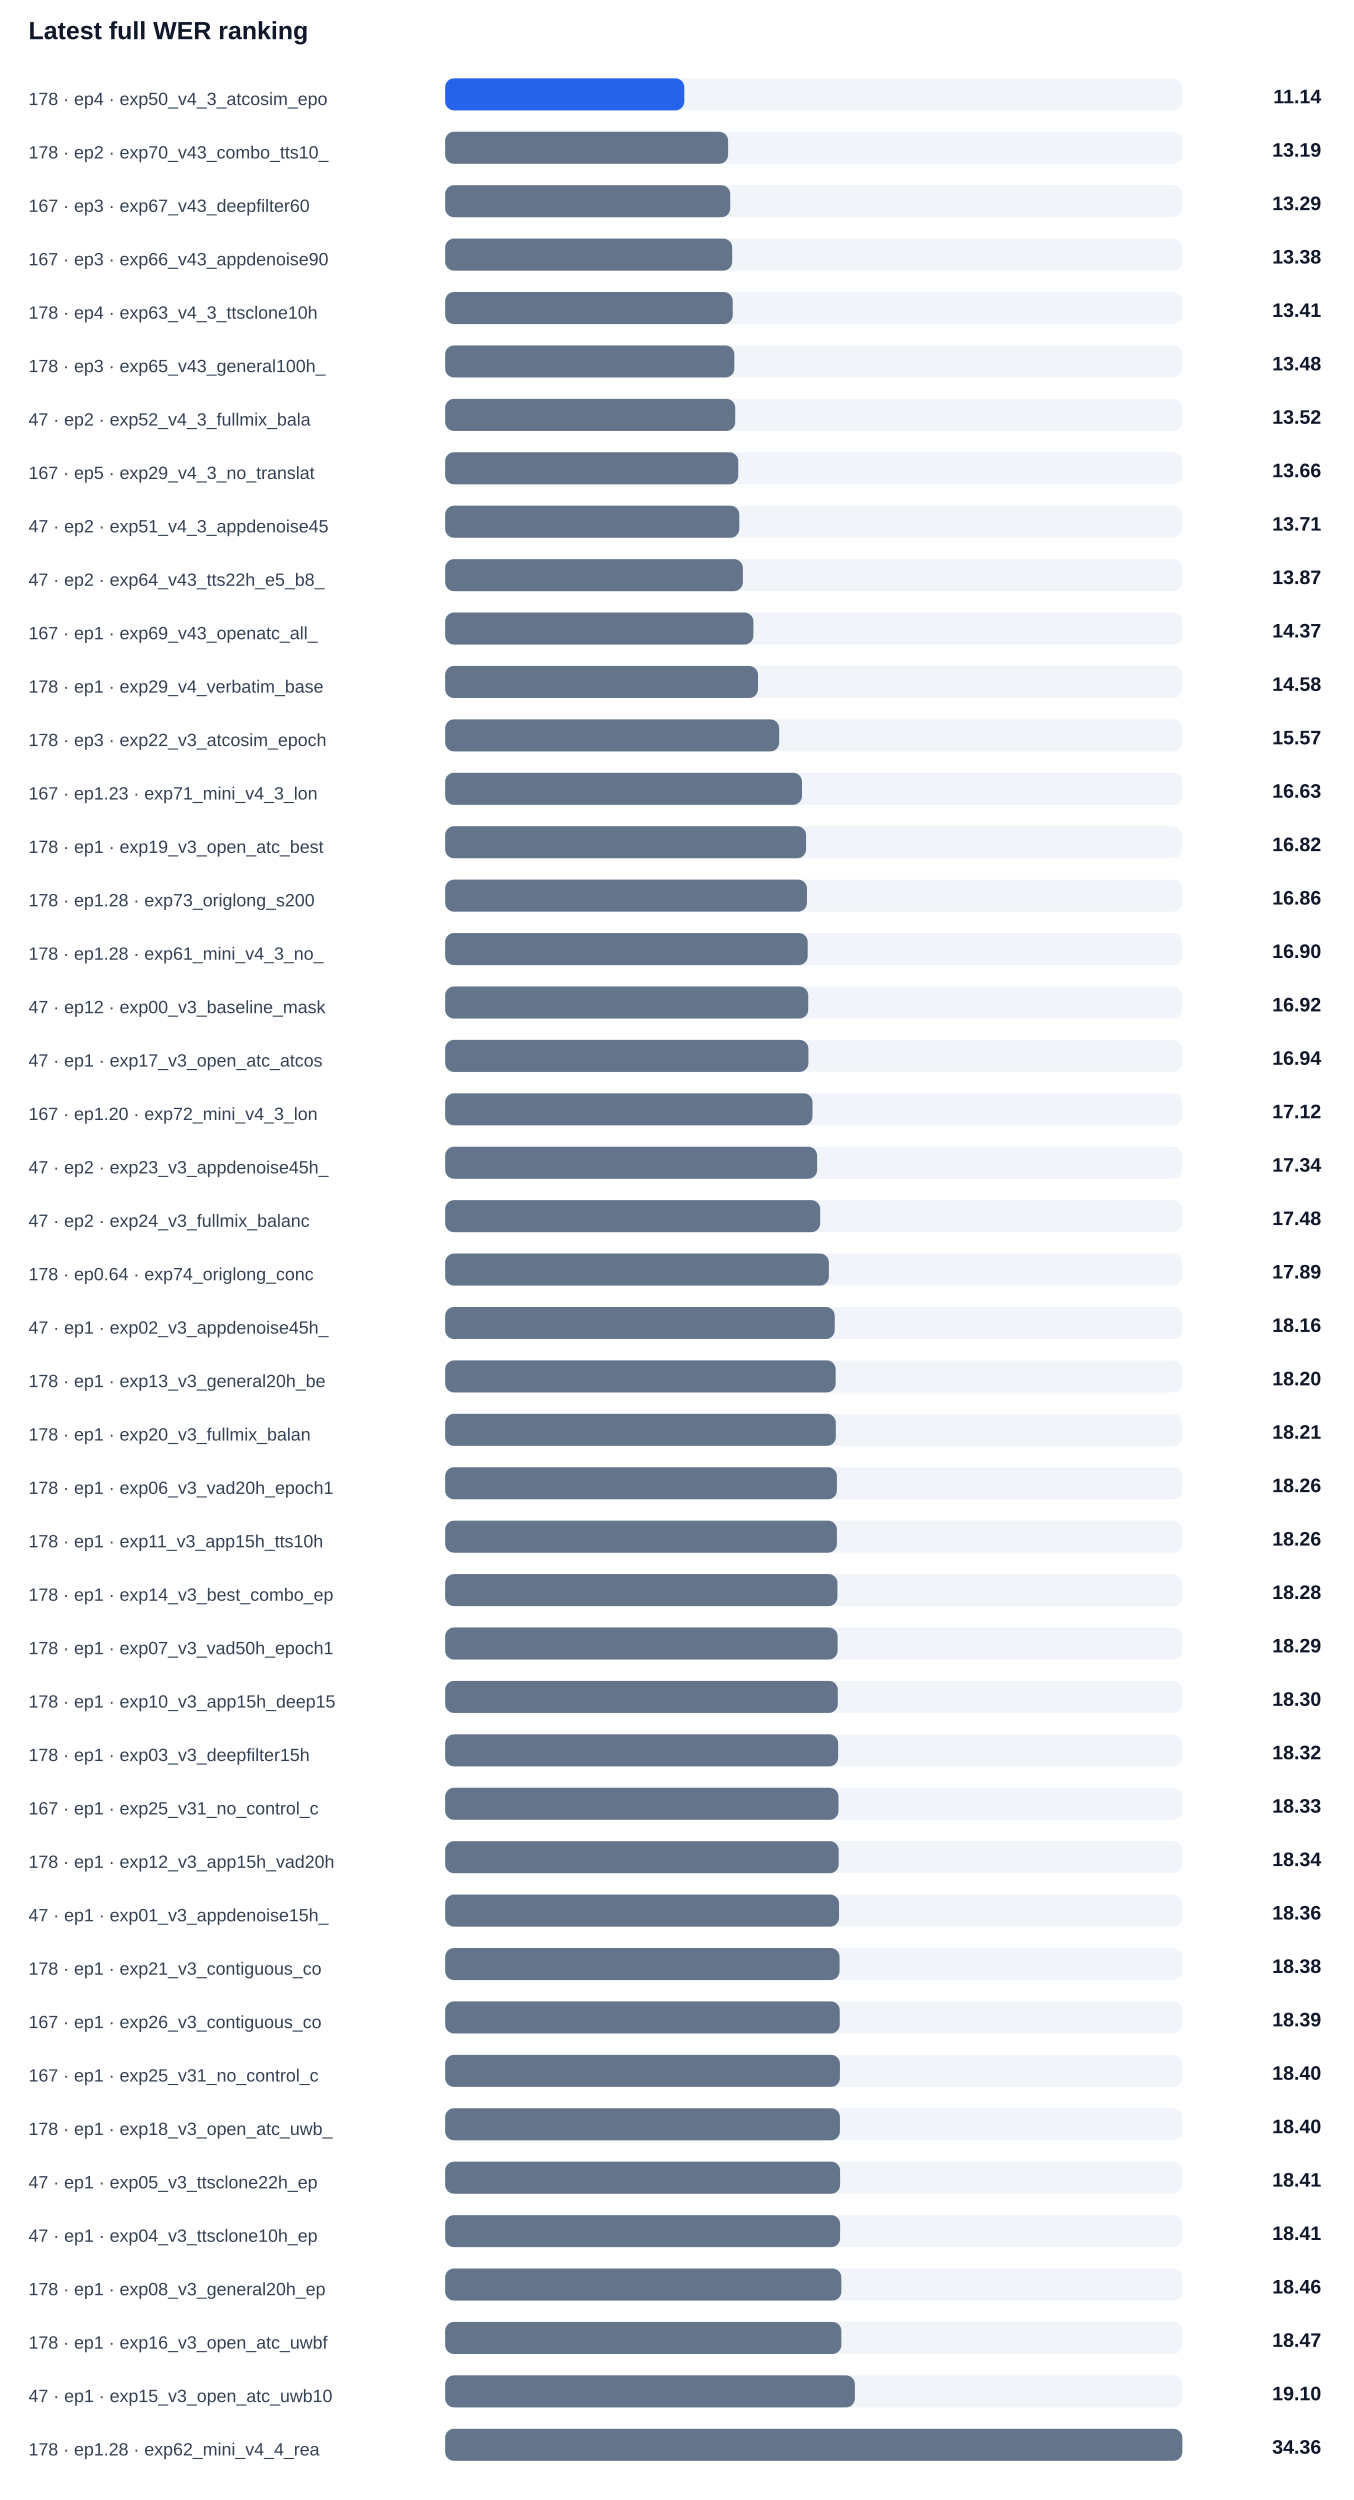
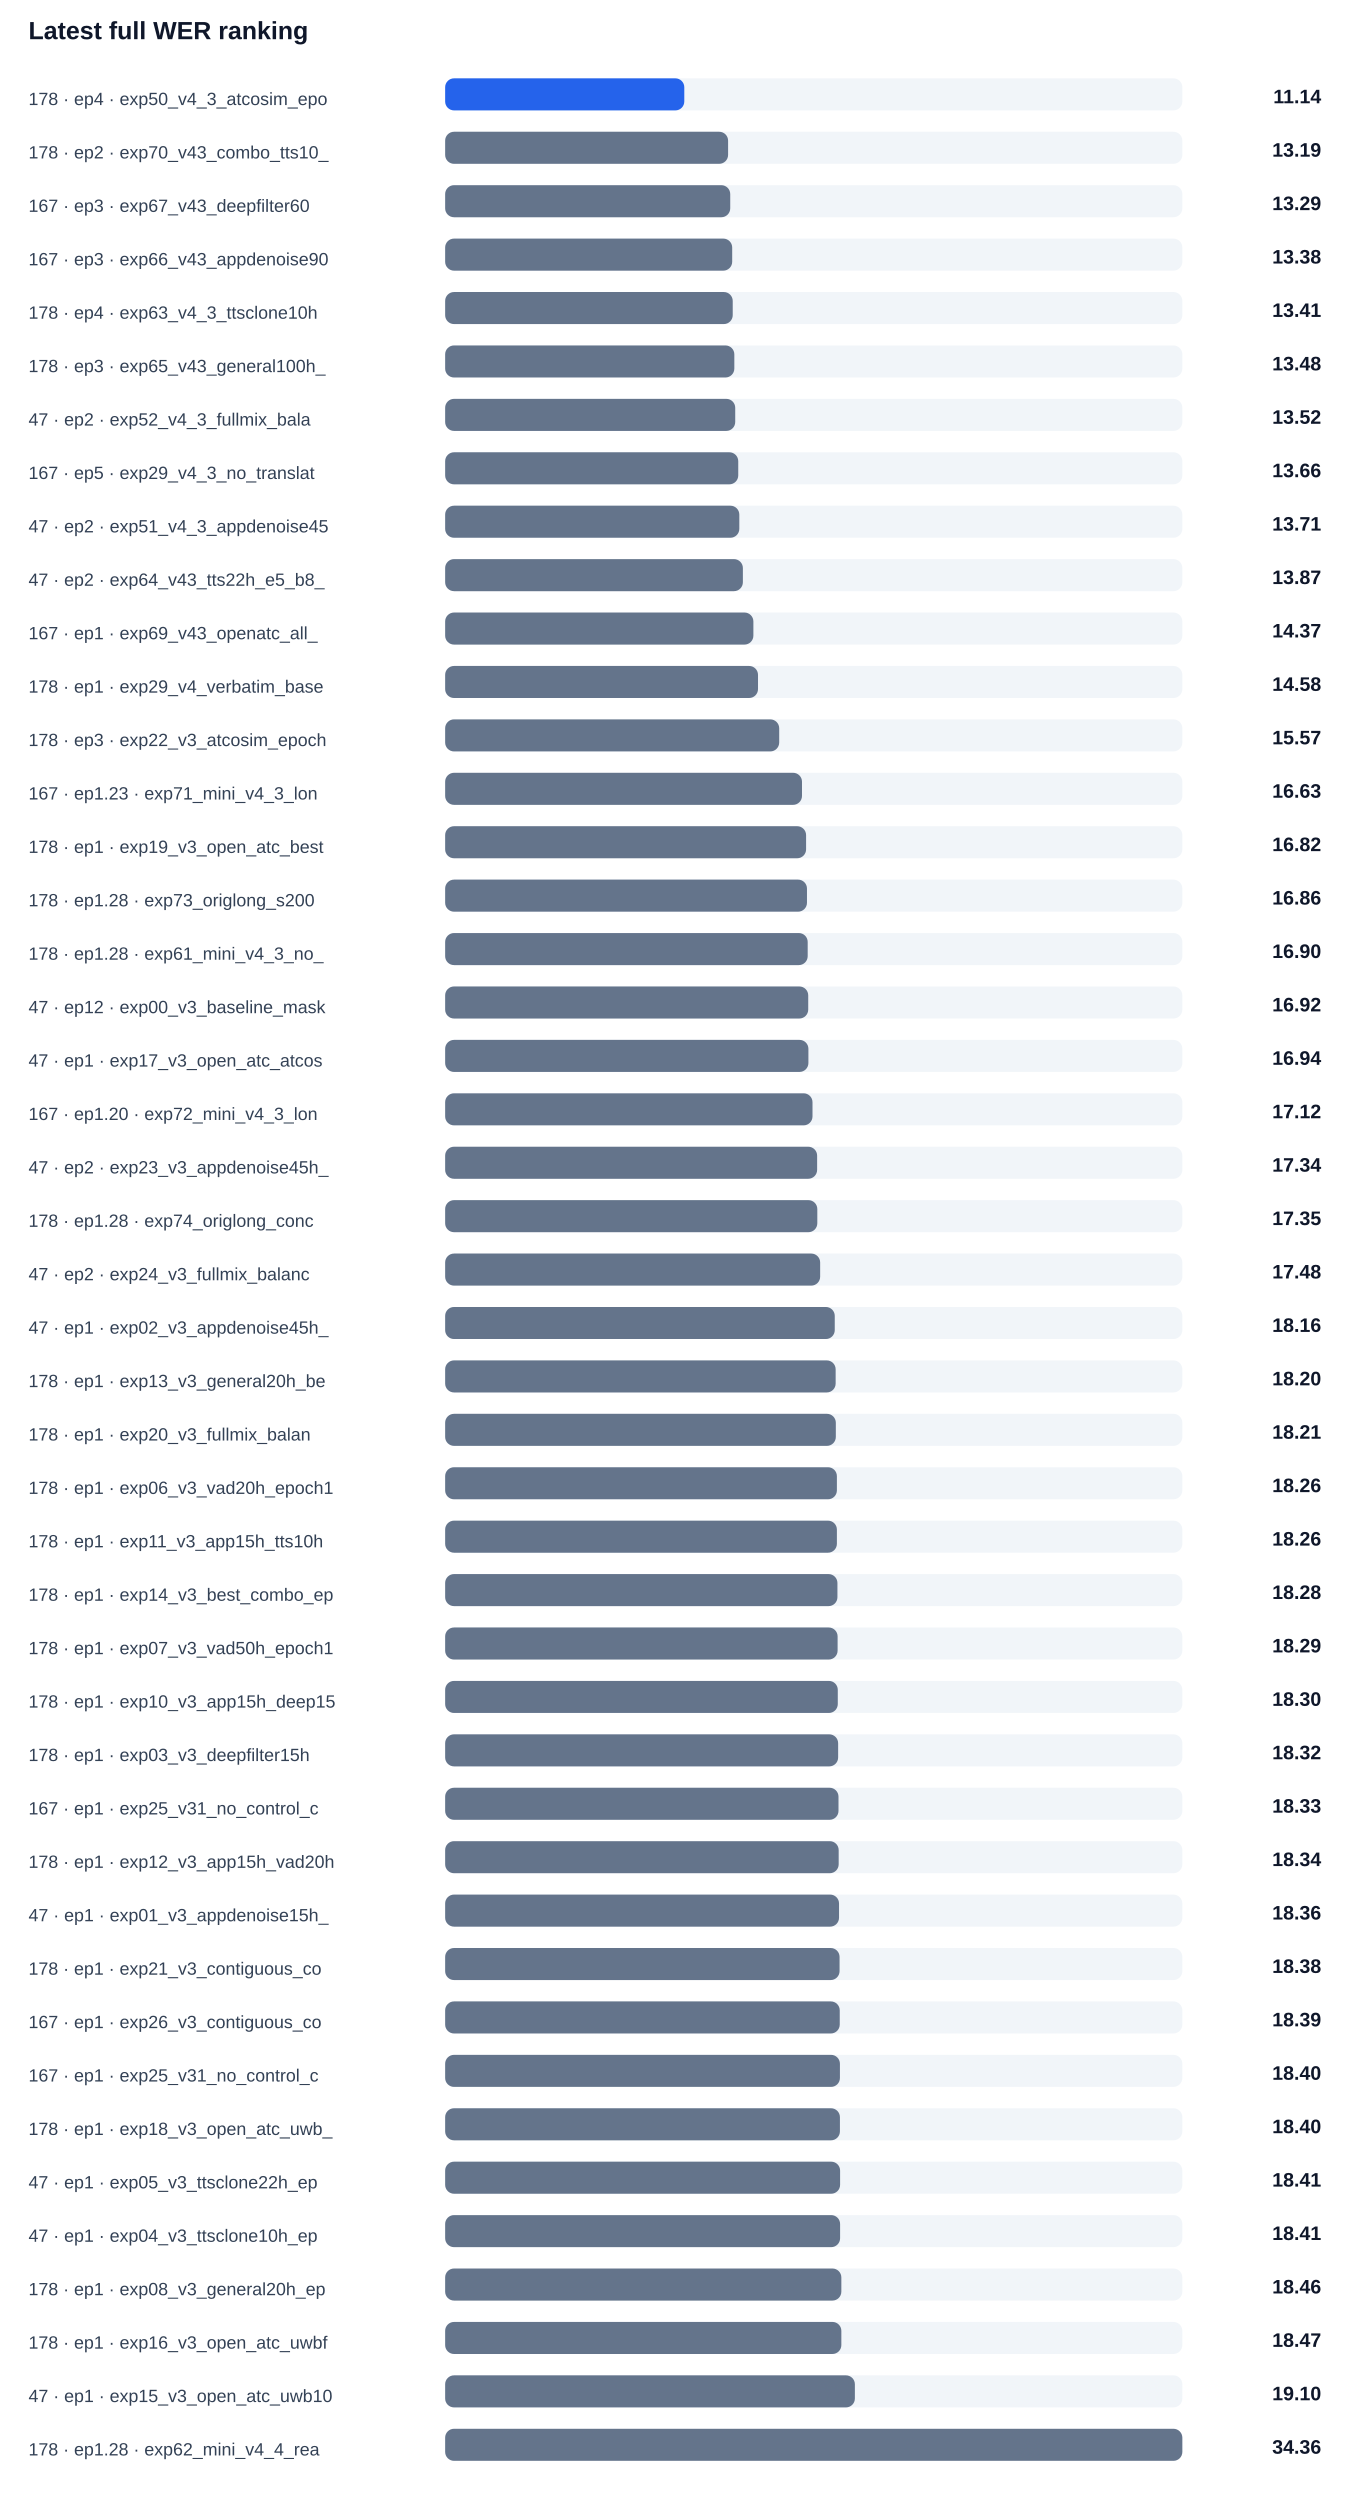
<svg xmlns="http://www.w3.org/2000/svg" width="100%" viewBox="0 0 760 1404" style="max-width:760px;background:#ffffff;border:1px solid #e5e7eb;border-radius:10px;">
  <text x="16.0" y="22.0" font-size="14" fill="#0f172a" text-anchor="start" font-family="Arial, sans-serif" font-weight="700">Latest full WER ranking</text>
  <text x="16.0" y="59.0" font-size="10" fill="#334155" text-anchor="start" font-family="Arial, sans-serif" font-weight="400">178 · ep4 · exp50_v4_3_atcosim_epo</text>
  <rect x="250" y="44" width="414" height="18" rx="5" fill="#f1f5f9" />
  <rect x="250" y="44" width="134.3" height="18" rx="5" fill="#2563eb" />
  <text x="742.0" y="58.0" font-size="11" fill="#0f172a" text-anchor="end" font-family="Arial, sans-serif" font-weight="700">11.14</text>
  <text x="16.0" y="89.0" font-size="10" fill="#334155" text-anchor="start" font-family="Arial, sans-serif" font-weight="400">178 · ep2 · exp70_v43_combo_tts10_</text>
  <rect x="250" y="74" width="414" height="18" rx="5" fill="#f1f5f9" />
  <rect x="250" y="74" width="158.9" height="18" rx="5" fill="#64748b" />
  <text x="742.0" y="88.0" font-size="11" fill="#0f172a" text-anchor="end" font-family="Arial, sans-serif" font-weight="700">13.19</text>
  <text x="16.0" y="119.0" font-size="10" fill="#334155" text-anchor="start" font-family="Arial, sans-serif" font-weight="400">167 · ep3 · exp67_v43_deepfilter60</text>
  <rect x="250" y="104" width="414" height="18" rx="5" fill="#f1f5f9" />
  <rect x="250" y="104" width="160.1" height="18" rx="5" fill="#64748b" />
  <text x="742.0" y="118.0" font-size="11" fill="#0f172a" text-anchor="end" font-family="Arial, sans-serif" font-weight="700">13.29</text>
  <text x="16.0" y="149.0" font-size="10" fill="#334155" text-anchor="start" font-family="Arial, sans-serif" font-weight="400">167 · ep3 · exp66_v43_appdenoise90</text>
  <rect x="250" y="134" width="414" height="18" rx="5" fill="#f1f5f9" />
  <rect x="250" y="134" width="161.2" height="18" rx="5" fill="#64748b" />
  <text x="742.0" y="148.0" font-size="11" fill="#0f172a" text-anchor="end" font-family="Arial, sans-serif" font-weight="700">13.38</text>
  <text x="16.0" y="179.0" font-size="10" fill="#334155" text-anchor="start" font-family="Arial, sans-serif" font-weight="400">178 · ep4 · exp63_v4_3_ttsclone10h</text>
  <rect x="250" y="164" width="414" height="18" rx="5" fill="#f1f5f9" />
  <rect x="250" y="164" width="161.5" height="18" rx="5" fill="#64748b" />
  <text x="742.0" y="178.0" font-size="11" fill="#0f172a" text-anchor="end" font-family="Arial, sans-serif" font-weight="700">13.41</text>
  <text x="16.0" y="209.0" font-size="10" fill="#334155" text-anchor="start" font-family="Arial, sans-serif" font-weight="400">178 · ep3 · exp65_v43_general100h_</text>
  <rect x="250" y="194" width="414" height="18" rx="5" fill="#f1f5f9" />
  <rect x="250" y="194" width="162.4" height="18" rx="5" fill="#64748b" />
  <text x="742.0" y="208.0" font-size="11" fill="#0f172a" text-anchor="end" font-family="Arial, sans-serif" font-weight="700">13.48</text>
  <text x="16.0" y="239.0" font-size="10" fill="#334155" text-anchor="start" font-family="Arial, sans-serif" font-weight="400">47 · ep2 · exp52_v4_3_fullmix_bala</text>
  <rect x="250" y="224" width="414" height="18" rx="5" fill="#f1f5f9" />
  <rect x="250" y="224" width="162.9" height="18" rx="5" fill="#64748b" />
  <text x="742.0" y="238.0" font-size="11" fill="#0f172a" text-anchor="end" font-family="Arial, sans-serif" font-weight="700">13.52</text>
  <text x="16.0" y="269.0" font-size="10" fill="#334155" text-anchor="start" font-family="Arial, sans-serif" font-weight="400">167 · ep5 · exp29_v4_3_no_translat</text>
  <rect x="250" y="254" width="414" height="18" rx="5" fill="#f1f5f9" />
  <rect x="250" y="254" width="164.6" height="18" rx="5" fill="#64748b" />
  <text x="742.0" y="268.0" font-size="11" fill="#0f172a" text-anchor="end" font-family="Arial, sans-serif" font-weight="700">13.66</text>
  <text x="16.0" y="299.0" font-size="10" fill="#334155" text-anchor="start" font-family="Arial, sans-serif" font-weight="400">47 · ep2 · exp51_v4_3_appdenoise45</text>
  <rect x="250" y="284" width="414" height="18" rx="5" fill="#f1f5f9" />
  <rect x="250" y="284" width="165.2" height="18" rx="5" fill="#64748b" />
  <text x="742.0" y="298.0" font-size="11" fill="#0f172a" text-anchor="end" font-family="Arial, sans-serif" font-weight="700">13.71</text>
  <text x="16.0" y="329.0" font-size="10" fill="#334155" text-anchor="start" font-family="Arial, sans-serif" font-weight="400">47 · ep2 · exp64_v43_tts22h_e5_b8_</text>
  <rect x="250" y="314" width="414" height="18" rx="5" fill="#f1f5f9" />
  <rect x="250" y="314" width="167.2" height="18" rx="5" fill="#64748b" />
  <text x="742.0" y="328.0" font-size="11" fill="#0f172a" text-anchor="end" font-family="Arial, sans-serif" font-weight="700">13.87</text>
  <text x="16.0" y="359.0" font-size="10" fill="#334155" text-anchor="start" font-family="Arial, sans-serif" font-weight="400">167 · ep1 · exp69_v43_openatc_all_</text>
  <rect x="250" y="344" width="414" height="18" rx="5" fill="#f1f5f9" />
  <rect x="250" y="344" width="173.1" height="18" rx="5" fill="#64748b" />
  <text x="742.0" y="358.0" font-size="11" fill="#0f172a" text-anchor="end" font-family="Arial, sans-serif" font-weight="700">14.37</text>
  <text x="16.0" y="389.0" font-size="10" fill="#334155" text-anchor="start" font-family="Arial, sans-serif" font-weight="400">178 · ep1 · exp29_v4_verbatim_base</text>
  <rect x="250" y="374" width="414" height="18" rx="5" fill="#f1f5f9" />
  <rect x="250" y="374" width="175.7" height="18" rx="5" fill="#64748b" />
  <text x="742.0" y="388.0" font-size="11" fill="#0f172a" text-anchor="end" font-family="Arial, sans-serif" font-weight="700">14.58</text>
  <text x="16.0" y="419.0" font-size="10" fill="#334155" text-anchor="start" font-family="Arial, sans-serif" font-weight="400">178 · ep3 · exp22_v3_atcosim_epoch</text>
  <rect x="250" y="404" width="414" height="18" rx="5" fill="#f1f5f9" />
  <rect x="250" y="404" width="187.6" height="18" rx="5" fill="#64748b" />
  <text x="742.0" y="418.0" font-size="11" fill="#0f172a" text-anchor="end" font-family="Arial, sans-serif" font-weight="700">15.57</text>
  <text x="16.0" y="449.0" font-size="10" fill="#334155" text-anchor="start" font-family="Arial, sans-serif" font-weight="400">167 · ep1.23 · exp71_mini_v4_3_lon</text>
  <rect x="250" y="434" width="414" height="18" rx="5" fill="#f1f5f9" />
  <rect x="250" y="434" width="200.4" height="18" rx="5" fill="#64748b" />
  <text x="742.0" y="448.0" font-size="11" fill="#0f172a" text-anchor="end" font-family="Arial, sans-serif" font-weight="700">16.63</text>
  <text x="16.0" y="479.0" font-size="10" fill="#334155" text-anchor="start" font-family="Arial, sans-serif" font-weight="400">178 · ep1 · exp19_v3_open_atc_best</text>
  <rect x="250" y="464" width="414" height="18" rx="5" fill="#f1f5f9" />
  <rect x="250" y="464" width="202.7" height="18" rx="5" fill="#64748b" />
  <text x="742.0" y="478.0" font-size="11" fill="#0f172a" text-anchor="end" font-family="Arial, sans-serif" font-weight="700">16.82</text>
  <text x="16.0" y="509.0" font-size="10" fill="#334155" text-anchor="start" font-family="Arial, sans-serif" font-weight="400">178 · ep1.28 · exp73_origlong_s200</text>
  <rect x="250" y="494" width="414" height="18" rx="5" fill="#f1f5f9" />
  <rect x="250" y="494" width="203.2" height="18" rx="5" fill="#64748b" />
  <text x="742.0" y="508.0" font-size="11" fill="#0f172a" text-anchor="end" font-family="Arial, sans-serif" font-weight="700">16.86</text>
  <text x="16.0" y="539.0" font-size="10" fill="#334155" text-anchor="start" font-family="Arial, sans-serif" font-weight="400">178 · ep1.28 · exp61_mini_v4_3_no_</text>
  <rect x="250" y="524" width="414" height="18" rx="5" fill="#f1f5f9" />
  <rect x="250" y="524" width="203.6" height="18" rx="5" fill="#64748b" />
  <text x="742.0" y="538.0" font-size="11" fill="#0f172a" text-anchor="end" font-family="Arial, sans-serif" font-weight="700">16.90</text>
  <text x="16.0" y="569.0" font-size="10" fill="#334155" text-anchor="start" font-family="Arial, sans-serif" font-weight="400">47 · ep12 · exp00_v3_baseline_mask</text>
  <rect x="250" y="554" width="414" height="18" rx="5" fill="#f1f5f9" />
  <rect x="250" y="554" width="203.9" height="18" rx="5" fill="#64748b" />
  <text x="742.0" y="568.0" font-size="11" fill="#0f172a" text-anchor="end" font-family="Arial, sans-serif" font-weight="700">16.92</text>
  <text x="16.0" y="599.0" font-size="10" fill="#334155" text-anchor="start" font-family="Arial, sans-serif" font-weight="400">47 · ep1 · exp17_v3_open_atc_atcos</text>
  <rect x="250" y="584" width="414" height="18" rx="5" fill="#f1f5f9" />
  <rect x="250" y="584" width="204.0" height="18" rx="5" fill="#64748b" />
  <text x="742.0" y="598.0" font-size="11" fill="#0f172a" text-anchor="end" font-family="Arial, sans-serif" font-weight="700">16.94</text>
  <text x="16.0" y="629.0" font-size="10" fill="#334155" text-anchor="start" font-family="Arial, sans-serif" font-weight="400">167 · ep1.20 · exp72_mini_v4_3_lon</text>
  <rect x="250" y="614" width="414" height="18" rx="5" fill="#f1f5f9" />
  <rect x="250" y="614" width="206.3" height="18" rx="5" fill="#64748b" />
  <text x="742.0" y="628.0" font-size="11" fill="#0f172a" text-anchor="end" font-family="Arial, sans-serif" font-weight="700">17.12</text>
  <text x="16.0" y="659.0" font-size="10" fill="#334155" text-anchor="start" font-family="Arial, sans-serif" font-weight="400">47 · ep2 · exp23_v3_appdenoise45h_</text>
  <rect x="250" y="644" width="414" height="18" rx="5" fill="#f1f5f9" />
  <rect x="250" y="644" width="208.9" height="18" rx="5" fill="#64748b" />
  <text x="742.0" y="658.0" font-size="11" fill="#0f172a" text-anchor="end" font-family="Arial, sans-serif" font-weight="700">17.34</text>
-   <text x="16.0" y="689.0" font-size="10" fill="#334155" text-anchor="start" font-family="Arial, sans-serif" font-weight="400">47 · ep2 · exp24_v3_fullmix_balanc</text>
+   <text x="16.0" y="689.0" font-size="10" fill="#334155" text-anchor="start" font-family="Arial, sans-serif" font-weight="400">178 · ep1.28 · exp74_origlong_conc</text>
  <rect x="250" y="674" width="414" height="18" rx="5" fill="#f1f5f9" />
-   <rect x="250" y="674" width="210.6" height="18" rx="5" fill="#64748b" />
-   <text x="742.0" y="688.0" font-size="11" fill="#0f172a" text-anchor="end" font-family="Arial, sans-serif" font-weight="700">17.48</text>
-   <text x="16.0" y="719.0" font-size="10" fill="#334155" text-anchor="start" font-family="Arial, sans-serif" font-weight="400">178 · ep0.64 · exp74_origlong_conc</text>
+   <rect x="250" y="674" width="209.0" height="18" rx="5" fill="#64748b" />
+   <text x="742.0" y="688.0" font-size="11" fill="#0f172a" text-anchor="end" font-family="Arial, sans-serif" font-weight="700">17.35</text>
+   <text x="16.0" y="719.0" font-size="10" fill="#334155" text-anchor="start" font-family="Arial, sans-serif" font-weight="400">47 · ep2 · exp24_v3_fullmix_balanc</text>
  <rect x="250" y="704" width="414" height="18" rx="5" fill="#f1f5f9" />
-   <rect x="250" y="704" width="215.5" height="18" rx="5" fill="#64748b" />
-   <text x="742.0" y="718.0" font-size="11" fill="#0f172a" text-anchor="end" font-family="Arial, sans-serif" font-weight="700">17.89</text>
+   <rect x="250" y="704" width="210.6" height="18" rx="5" fill="#64748b" />
+   <text x="742.0" y="718.0" font-size="11" fill="#0f172a" text-anchor="end" font-family="Arial, sans-serif" font-weight="700">17.48</text>
  <text x="16.0" y="749.0" font-size="10" fill="#334155" text-anchor="start" font-family="Arial, sans-serif" font-weight="400">47 · ep1 · exp02_v3_appdenoise45h_</text>
  <rect x="250" y="734" width="414" height="18" rx="5" fill="#f1f5f9" />
  <rect x="250" y="734" width="218.8" height="18" rx="5" fill="#64748b" />
  <text x="742.0" y="748.0" font-size="11" fill="#0f172a" text-anchor="end" font-family="Arial, sans-serif" font-weight="700">18.16</text>
  <text x="16.0" y="779.0" font-size="10" fill="#334155" text-anchor="start" font-family="Arial, sans-serif" font-weight="400">178 · ep1 · exp13_v3_general20h_be</text>
  <rect x="250" y="764" width="414" height="18" rx="5" fill="#f1f5f9" />
  <rect x="250" y="764" width="219.3" height="18" rx="5" fill="#64748b" />
  <text x="742.0" y="778.0" font-size="11" fill="#0f172a" text-anchor="end" font-family="Arial, sans-serif" font-weight="700">18.20</text>
  <text x="16.0" y="809.0" font-size="10" fill="#334155" text-anchor="start" font-family="Arial, sans-serif" font-weight="400">178 · ep1 · exp20_v3_fullmix_balan</text>
  <rect x="250" y="794" width="414" height="18" rx="5" fill="#f1f5f9" />
  <rect x="250" y="794" width="219.4" height="18" rx="5" fill="#64748b" />
  <text x="742.0" y="808.0" font-size="11" fill="#0f172a" text-anchor="end" font-family="Arial, sans-serif" font-weight="700">18.21</text>
  <text x="16.0" y="839.0" font-size="10" fill="#334155" text-anchor="start" font-family="Arial, sans-serif" font-weight="400">178 · ep1 · exp06_v3_vad20h_epoch1</text>
  <rect x="250" y="824" width="414" height="18" rx="5" fill="#f1f5f9" />
  <rect x="250" y="824" width="220.0" height="18" rx="5" fill="#64748b" />
  <text x="742.0" y="838.0" font-size="11" fill="#0f172a" text-anchor="end" font-family="Arial, sans-serif" font-weight="700">18.26</text>
  <text x="16.0" y="869.0" font-size="10" fill="#334155" text-anchor="start" font-family="Arial, sans-serif" font-weight="400">178 · ep1 · exp11_v3_app15h_tts10h</text>
  <rect x="250" y="854" width="414" height="18" rx="5" fill="#f1f5f9" />
  <rect x="250" y="854" width="220.0" height="18" rx="5" fill="#64748b" />
  <text x="742.0" y="868.0" font-size="11" fill="#0f172a" text-anchor="end" font-family="Arial, sans-serif" font-weight="700">18.26</text>
  <text x="16.0" y="899.0" font-size="10" fill="#334155" text-anchor="start" font-family="Arial, sans-serif" font-weight="400">178 · ep1 · exp14_v3_best_combo_ep</text>
  <rect x="250" y="884" width="414" height="18" rx="5" fill="#f1f5f9" />
  <rect x="250" y="884" width="220.3" height="18" rx="5" fill="#64748b" />
  <text x="742.0" y="898.0" font-size="11" fill="#0f172a" text-anchor="end" font-family="Arial, sans-serif" font-weight="700">18.28</text>
  <text x="16.0" y="929.0" font-size="10" fill="#334155" text-anchor="start" font-family="Arial, sans-serif" font-weight="400">178 · ep1 · exp07_v3_vad50h_epoch1</text>
  <rect x="250" y="914" width="414" height="18" rx="5" fill="#f1f5f9" />
  <rect x="250" y="914" width="220.4" height="18" rx="5" fill="#64748b" />
  <text x="742.0" y="928.0" font-size="11" fill="#0f172a" text-anchor="end" font-family="Arial, sans-serif" font-weight="700">18.29</text>
  <text x="16.0" y="959.0" font-size="10" fill="#334155" text-anchor="start" font-family="Arial, sans-serif" font-weight="400">178 · ep1 · exp10_v3_app15h_deep15</text>
  <rect x="250" y="944" width="414" height="18" rx="5" fill="#f1f5f9" />
  <rect x="250" y="944" width="220.5" height="18" rx="5" fill="#64748b" />
  <text x="742.0" y="958.0" font-size="11" fill="#0f172a" text-anchor="end" font-family="Arial, sans-serif" font-weight="700">18.30</text>
  <text x="16.0" y="989.0" font-size="10" fill="#334155" text-anchor="start" font-family="Arial, sans-serif" font-weight="400">178 · ep1 · exp03_v3_deepfilter15h</text>
  <rect x="250" y="974" width="414" height="18" rx="5" fill="#f1f5f9" />
  <rect x="250" y="974" width="220.7" height="18" rx="5" fill="#64748b" />
  <text x="742.0" y="988.0" font-size="11" fill="#0f172a" text-anchor="end" font-family="Arial, sans-serif" font-weight="700">18.32</text>
  <text x="16.0" y="1019.0" font-size="10" fill="#334155" text-anchor="start" font-family="Arial, sans-serif" font-weight="400">167 · ep1 · exp25_v31_no_control_c</text>
  <rect x="250" y="1004" width="414" height="18" rx="5" fill="#f1f5f9" />
  <rect x="250" y="1004" width="220.9" height="18" rx="5" fill="#64748b" />
  <text x="742.0" y="1018.0" font-size="11" fill="#0f172a" text-anchor="end" font-family="Arial, sans-serif" font-weight="700">18.33</text>
  <text x="16.0" y="1049.0" font-size="10" fill="#334155" text-anchor="start" font-family="Arial, sans-serif" font-weight="400">178 · ep1 · exp12_v3_app15h_vad20h</text>
  <rect x="250" y="1034" width="414" height="18" rx="5" fill="#f1f5f9" />
  <rect x="250" y="1034" width="221.0" height="18" rx="5" fill="#64748b" />
  <text x="742.0" y="1048.0" font-size="11" fill="#0f172a" text-anchor="end" font-family="Arial, sans-serif" font-weight="700">18.34</text>
  <text x="16.0" y="1079.0" font-size="10" fill="#334155" text-anchor="start" font-family="Arial, sans-serif" font-weight="400">47 · ep1 · exp01_v3_appdenoise15h_</text>
  <rect x="250" y="1064" width="414" height="18" rx="5" fill="#f1f5f9" />
  <rect x="250" y="1064" width="221.2" height="18" rx="5" fill="#64748b" />
  <text x="742.0" y="1078.0" font-size="11" fill="#0f172a" text-anchor="end" font-family="Arial, sans-serif" font-weight="700">18.36</text>
  <text x="16.0" y="1109.0" font-size="10" fill="#334155" text-anchor="start" font-family="Arial, sans-serif" font-weight="400">178 · ep1 · exp21_v3_contiguous_co</text>
  <rect x="250" y="1094" width="414" height="18" rx="5" fill="#f1f5f9" />
  <rect x="250" y="1094" width="221.5" height="18" rx="5" fill="#64748b" />
  <text x="742.0" y="1108.0" font-size="11" fill="#0f172a" text-anchor="end" font-family="Arial, sans-serif" font-weight="700">18.38</text>
  <text x="16.0" y="1139.0" font-size="10" fill="#334155" text-anchor="start" font-family="Arial, sans-serif" font-weight="400">167 · ep1 · exp26_v3_contiguous_co</text>
  <rect x="250" y="1124" width="414" height="18" rx="5" fill="#f1f5f9" />
  <rect x="250" y="1124" width="221.6" height="18" rx="5" fill="#64748b" />
  <text x="742.0" y="1138.0" font-size="11" fill="#0f172a" text-anchor="end" font-family="Arial, sans-serif" font-weight="700">18.39</text>
  <text x="16.0" y="1169.0" font-size="10" fill="#334155" text-anchor="start" font-family="Arial, sans-serif" font-weight="400">167 · ep1 · exp25_v31_no_control_c</text>
  <rect x="250" y="1154" width="414" height="18" rx="5" fill="#f1f5f9" />
  <rect x="250" y="1154" width="221.7" height="18" rx="5" fill="#64748b" />
  <text x="742.0" y="1168.0" font-size="11" fill="#0f172a" text-anchor="end" font-family="Arial, sans-serif" font-weight="700">18.40</text>
  <text x="16.0" y="1199.0" font-size="10" fill="#334155" text-anchor="start" font-family="Arial, sans-serif" font-weight="400">178 · ep1 · exp18_v3_open_atc_uwb_</text>
  <rect x="250" y="1184" width="414" height="18" rx="5" fill="#f1f5f9" />
  <rect x="250" y="1184" width="221.7" height="18" rx="5" fill="#64748b" />
  <text x="742.0" y="1198.0" font-size="11" fill="#0f172a" text-anchor="end" font-family="Arial, sans-serif" font-weight="700">18.40</text>
  <text x="16.0" y="1229.0" font-size="10" fill="#334155" text-anchor="start" font-family="Arial, sans-serif" font-weight="400">47 · ep1 · exp05_v3_ttsclone22h_ep</text>
  <rect x="250" y="1214" width="414" height="18" rx="5" fill="#f1f5f9" />
  <rect x="250" y="1214" width="221.8" height="18" rx="5" fill="#64748b" />
  <text x="742.0" y="1228.0" font-size="11" fill="#0f172a" text-anchor="end" font-family="Arial, sans-serif" font-weight="700">18.41</text>
  <text x="16.0" y="1259.0" font-size="10" fill="#334155" text-anchor="start" font-family="Arial, sans-serif" font-weight="400">47 · ep1 · exp04_v3_ttsclone10h_ep</text>
  <rect x="250" y="1244" width="414" height="18" rx="5" fill="#f1f5f9" />
  <rect x="250" y="1244" width="221.8" height="18" rx="5" fill="#64748b" />
  <text x="742.0" y="1258.0" font-size="11" fill="#0f172a" text-anchor="end" font-family="Arial, sans-serif" font-weight="700">18.41</text>
  <text x="16.0" y="1289.0" font-size="10" fill="#334155" text-anchor="start" font-family="Arial, sans-serif" font-weight="400">178 · ep1 · exp08_v3_general20h_ep</text>
  <rect x="250" y="1274" width="414" height="18" rx="5" fill="#f1f5f9" />
  <rect x="250" y="1274" width="222.5" height="18" rx="5" fill="#64748b" />
  <text x="742.0" y="1288.0" font-size="11" fill="#0f172a" text-anchor="end" font-family="Arial, sans-serif" font-weight="700">18.46</text>
  <text x="16.0" y="1319.0" font-size="10" fill="#334155" text-anchor="start" font-family="Arial, sans-serif" font-weight="400">178 · ep1 · exp16_v3_open_atc_uwbf</text>
  <rect x="250" y="1304" width="414" height="18" rx="5" fill="#f1f5f9" />
  <rect x="250" y="1304" width="222.5" height="18" rx="5" fill="#64748b" />
  <text x="742.0" y="1318.0" font-size="11" fill="#0f172a" text-anchor="end" font-family="Arial, sans-serif" font-weight="700">18.47</text>
  <text x="16.0" y="1349.0" font-size="10" fill="#334155" text-anchor="start" font-family="Arial, sans-serif" font-weight="400">47 · ep1 · exp15_v3_open_atc_uwb10</text>
  <rect x="250" y="1334" width="414" height="18" rx="5" fill="#f1f5f9" />
  <rect x="250" y="1334" width="230.1" height="18" rx="5" fill="#64748b" />
  <text x="742.0" y="1348.0" font-size="11" fill="#0f172a" text-anchor="end" font-family="Arial, sans-serif" font-weight="700">19.10</text>
  <text x="16.0" y="1379.0" font-size="10" fill="#334155" text-anchor="start" font-family="Arial, sans-serif" font-weight="400">178 · ep1.28 · exp62_mini_v4_4_rea</text>
  <rect x="250" y="1364" width="414" height="18" rx="5" fill="#f1f5f9" />
  <rect x="250" y="1364" width="414.0" height="18" rx="5" fill="#64748b" />
  <text x="742.0" y="1378.0" font-size="11" fill="#0f172a" text-anchor="end" font-family="Arial, sans-serif" font-weight="700">34.36</text>
</svg>
